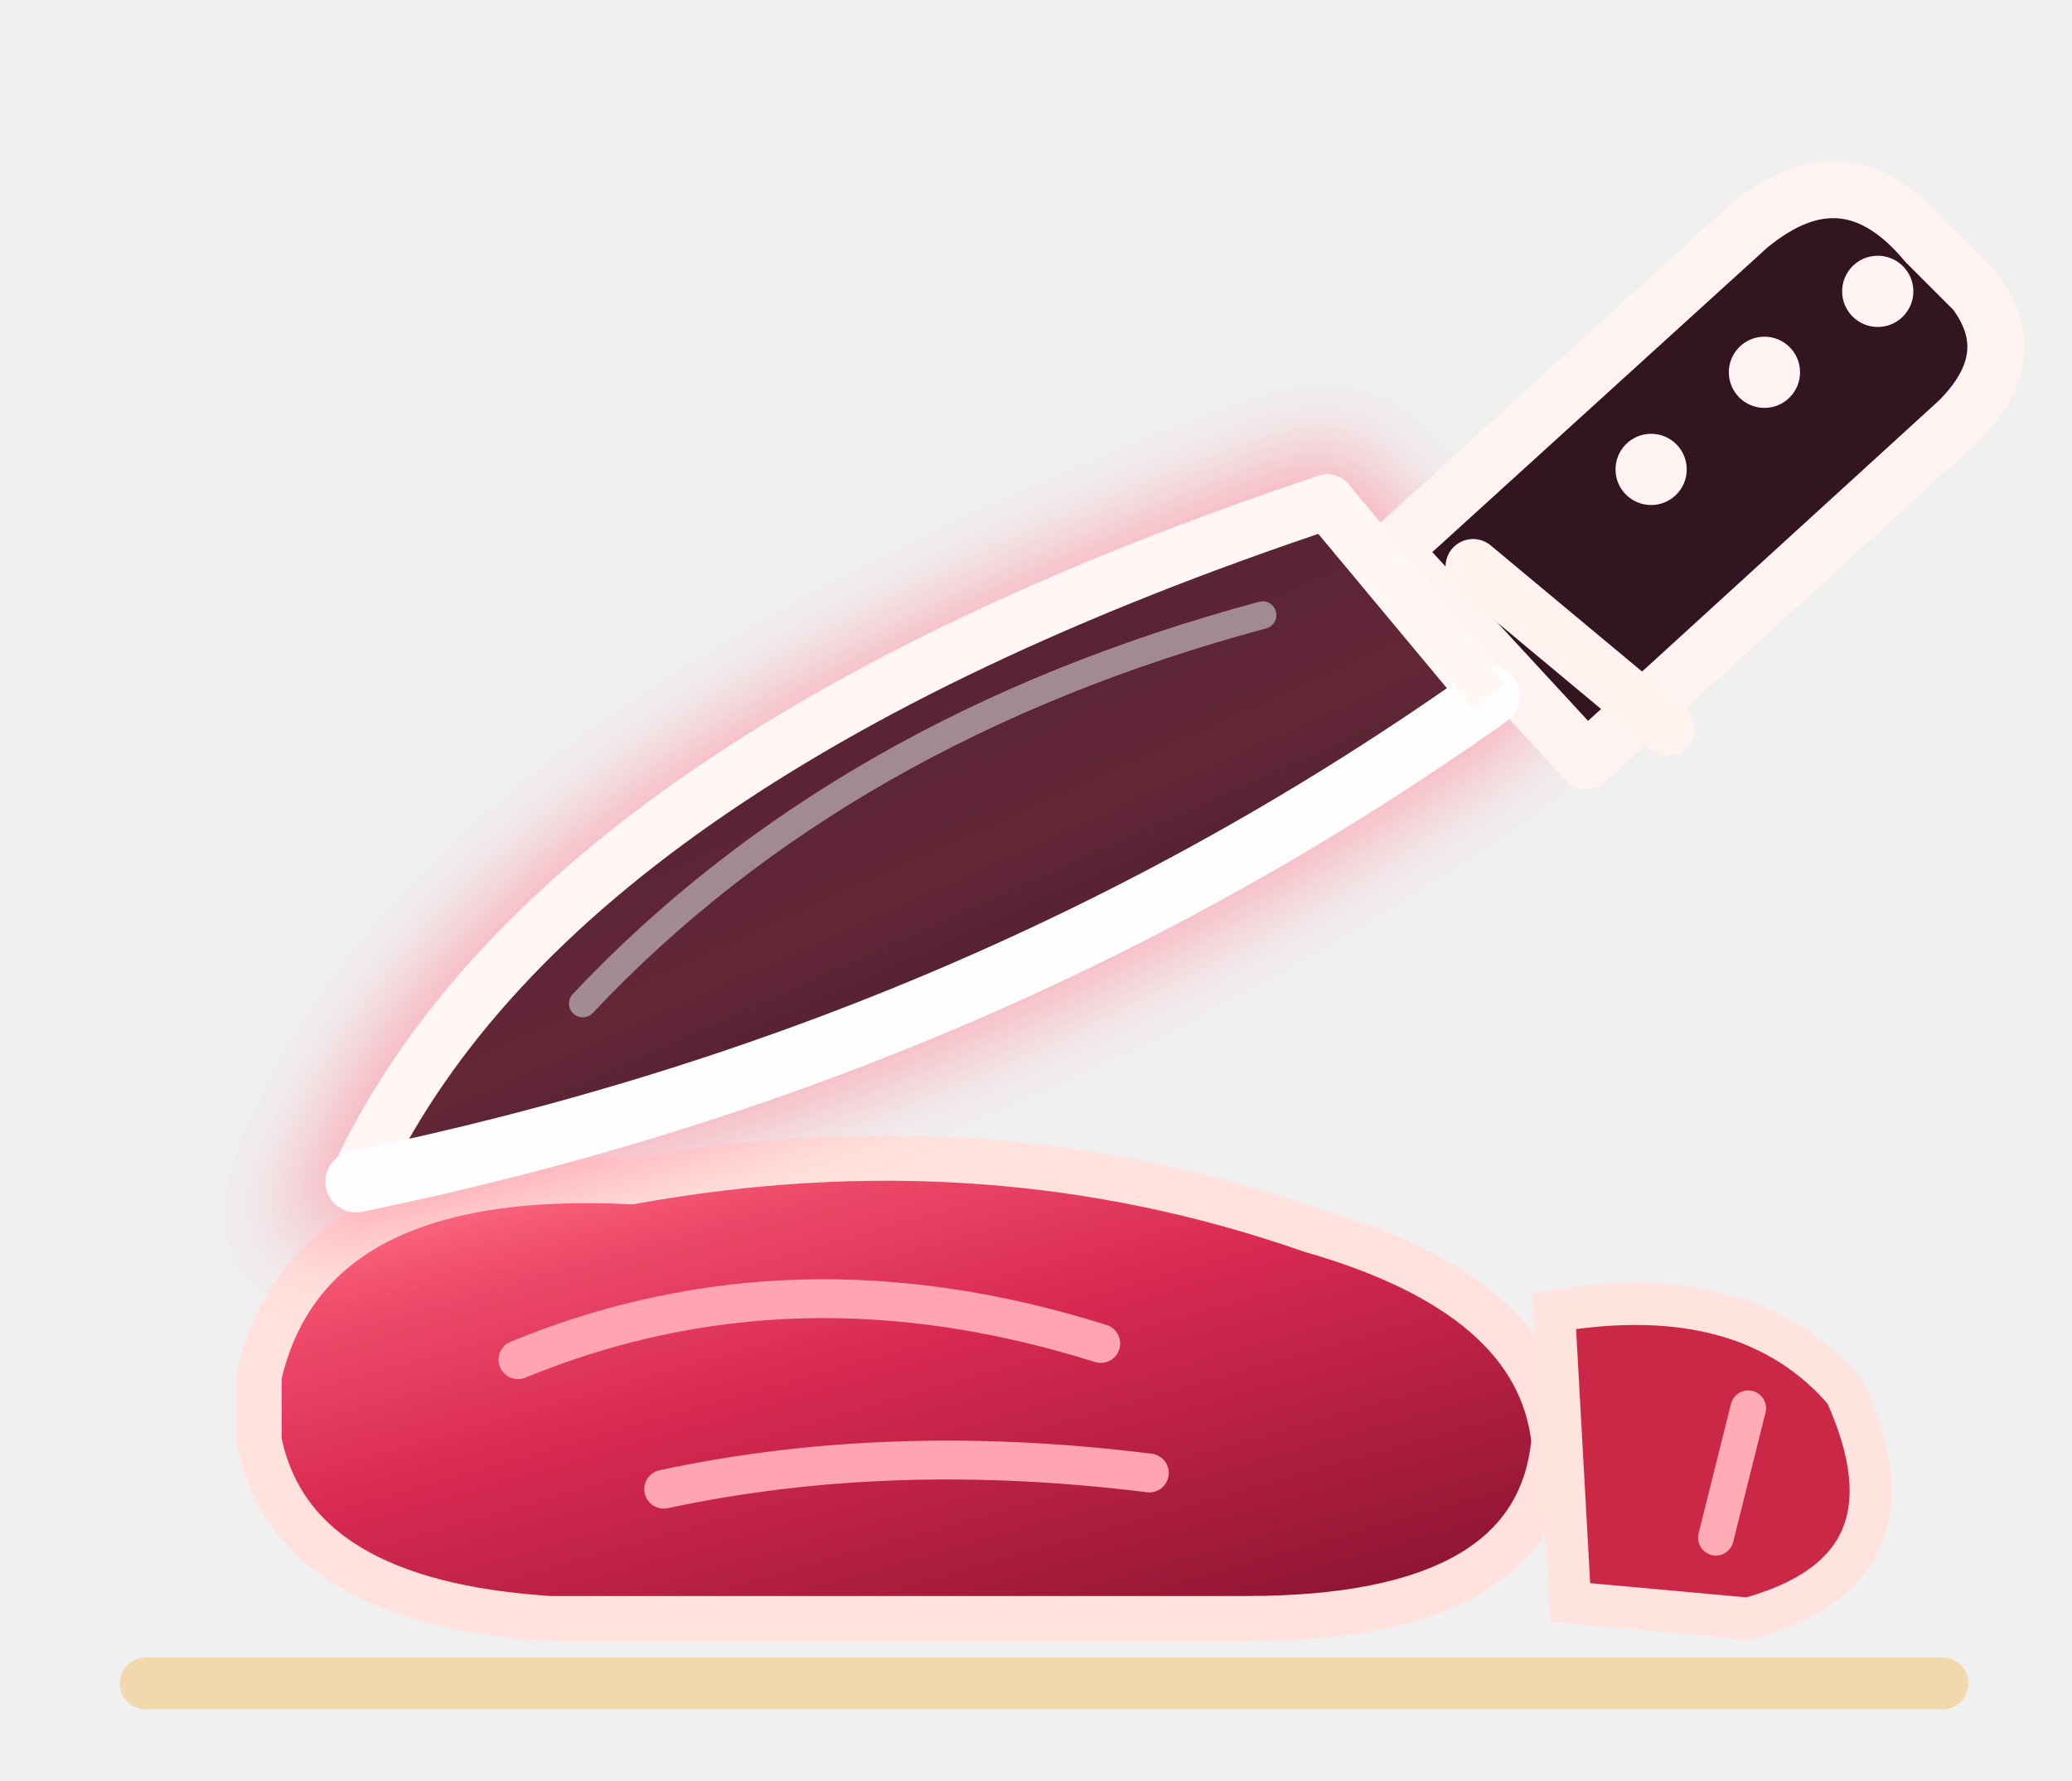
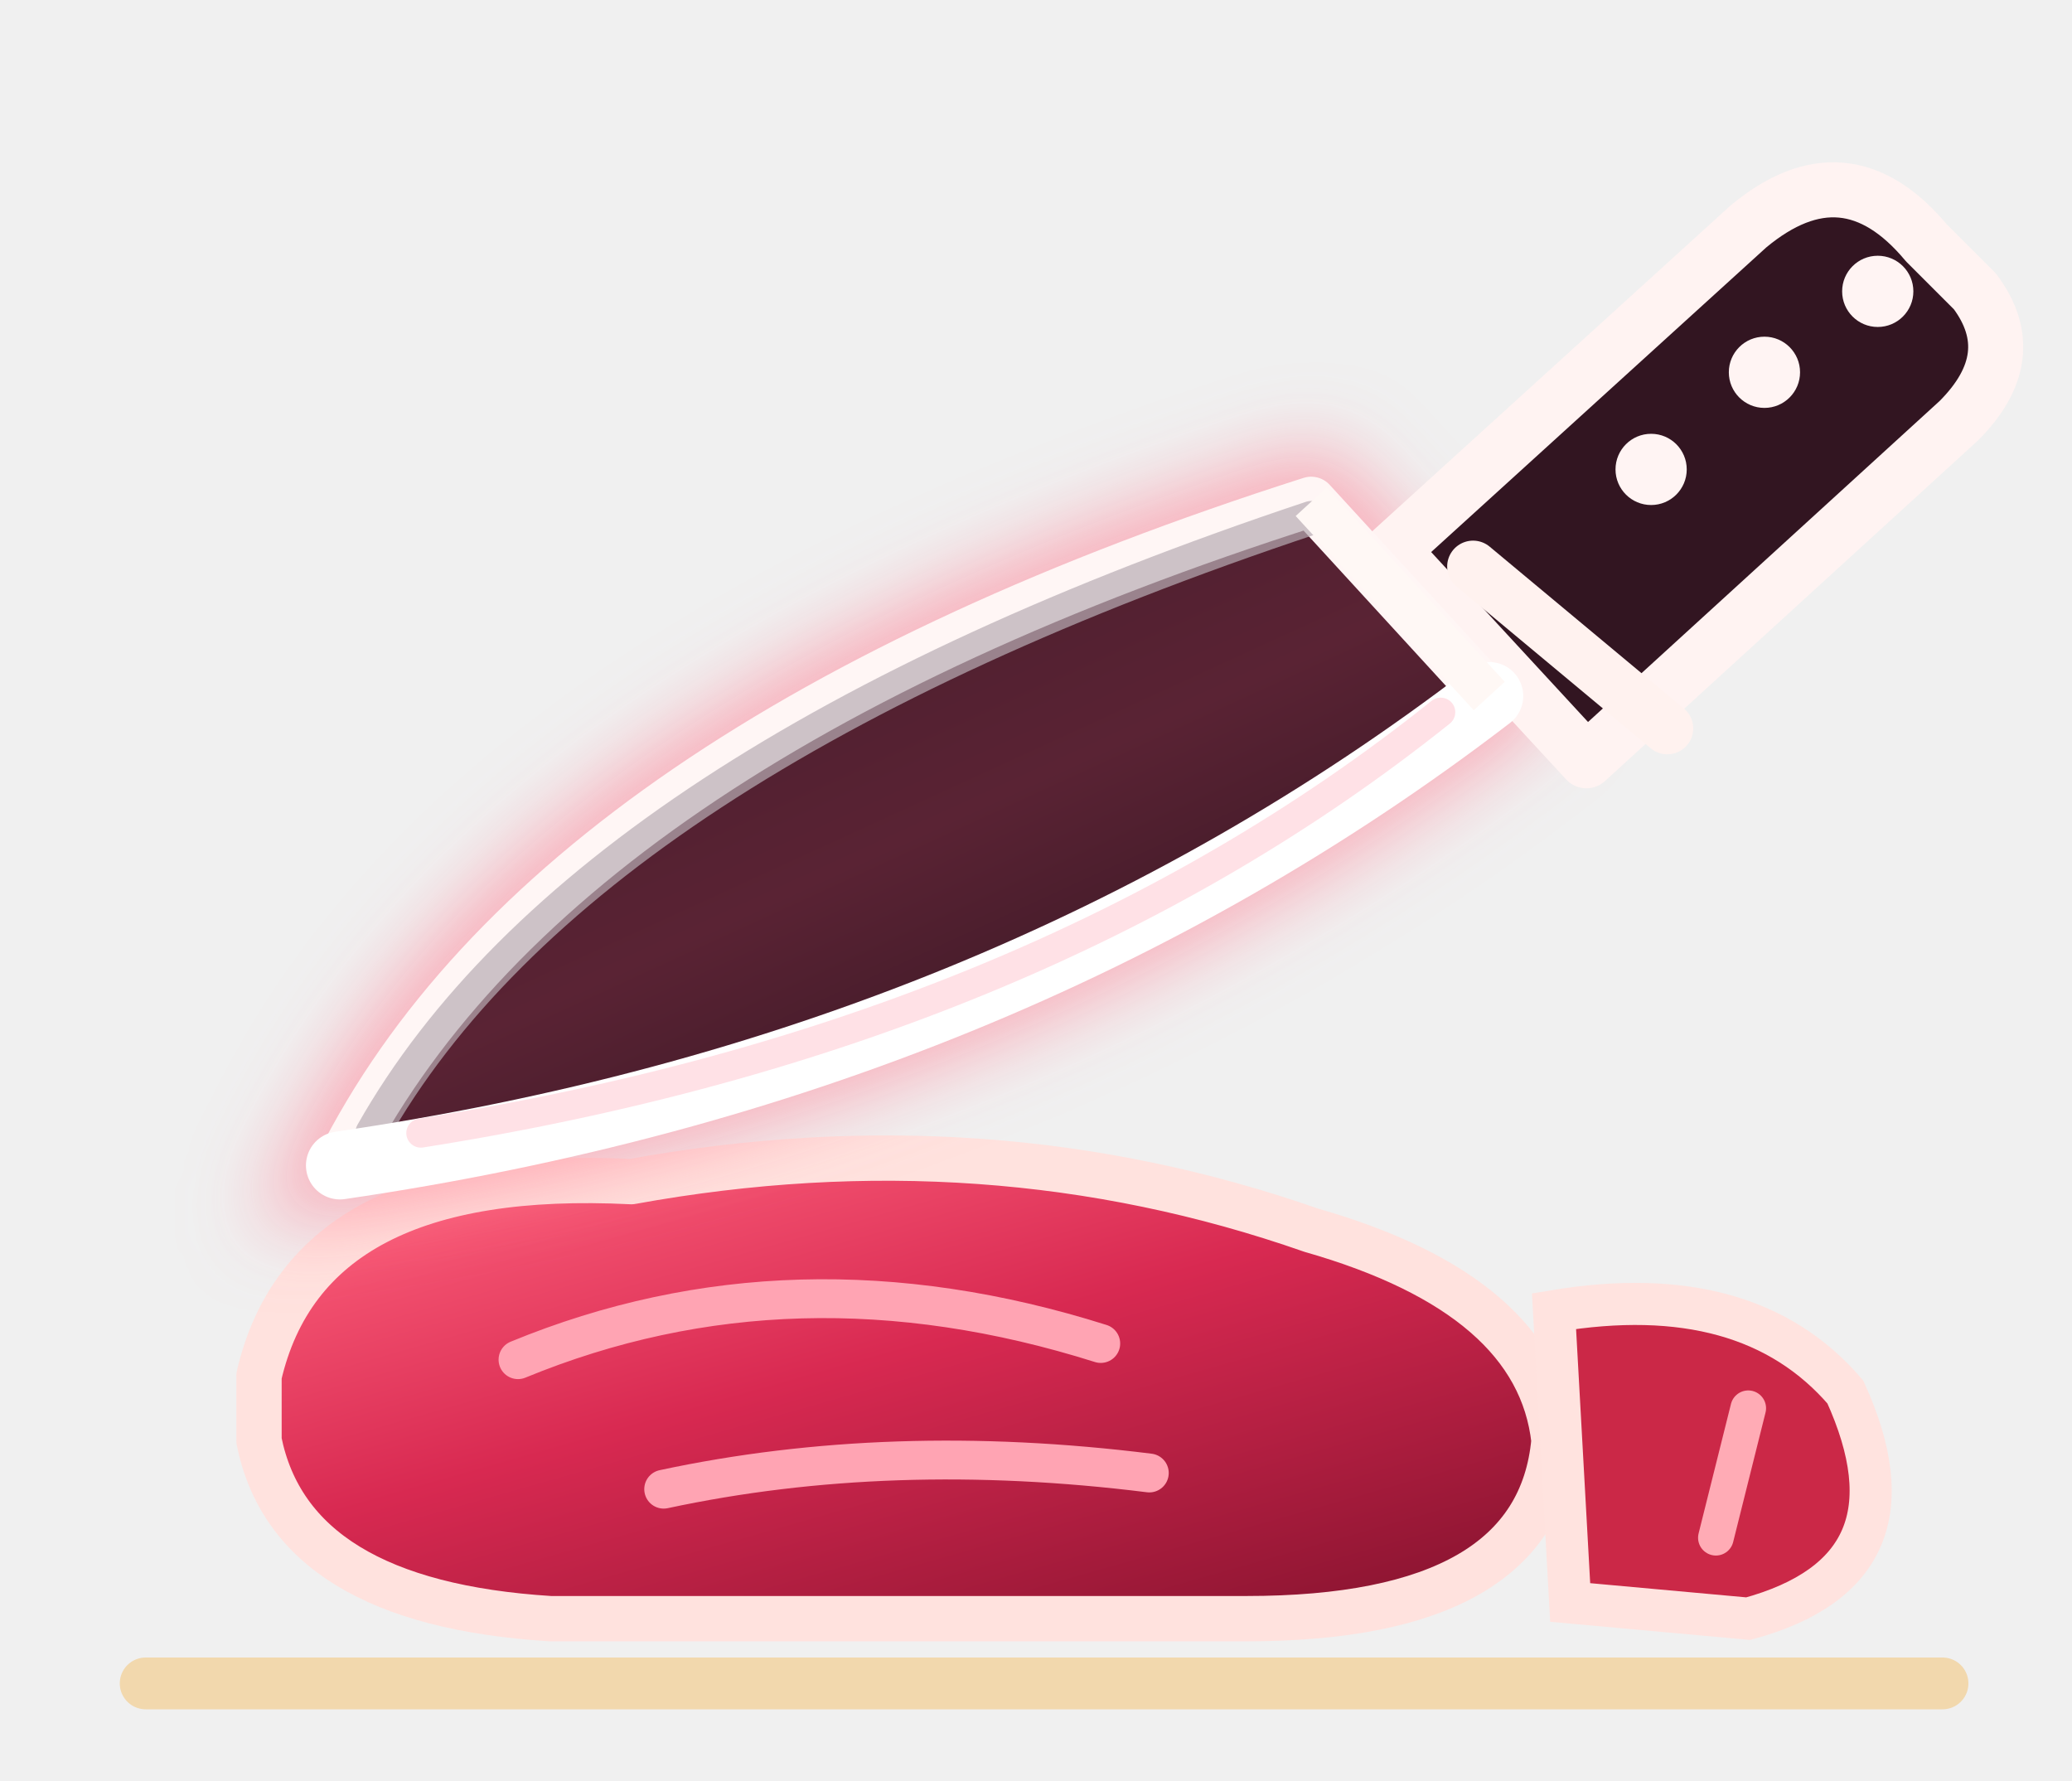
- <svg xmlns="http://www.w3.org/2000/svg" viewBox="0 0 128 110" role="img" aria-label="Terav lihanuga lõikab liha">
+ <svg xmlns="http://www.w3.org/2000/svg" viewBox="0 0 128 110" role="img" aria-label="Knife slicing meat with the sharp lower edge">
  <defs>
    <linearGradient id="steak" x1=".1" y1="0" x2=".9" y2="1">
      <stop offset="0" stop-color="#ff637d" />
      <stop offset=".45" stop-color="#d82951" />
      <stop offset="1" stop-color="#87132f" />
    </linearGradient>
-     <linearGradient id="blade" x1="0" y1="0" x2=".75" y2="1">
-       <stop offset="0" stop-color="#3f1b2c" />
-       <stop offset=".6" stop-color="#642738" />
-       <stop offset="1" stop-color="#28111e" />
+     <linearGradient id="bladeFill" x1="0" y1="0" x2=".8" y2="1">
+       <stop offset="0" stop-color="#3d1928" />
+       <stop offset=".55" stop-color="#5a2334" />
+       <stop offset="1" stop-color="#28111c" />
    </linearGradient>
    <filter id="halo" x="-45%" y="-45%" width="190%" height="190%">
-       <feGaussianBlur stdDeviation="2.7" />
+       <feGaussianBlur stdDeviation="2.4" />
    </filter>
  </defs>
  <style>
-   .blade-motion{animation:butcherSlice 1.9s cubic-bezier(.54,.05,.43,.96) infinite}
-   .steak-motion{transform-origin:58px 93px;animation:steakPress 1.9s ease-in-out infinite}
-   .slice-motion{animation:sliceShift 1.9s ease-in-out infinite}
-   .slice-sparks{opacity:0;animation:sparks 1.9s linear infinite}
-   @keyframes butcherSlice{
-     0%,9%,100%{transform:translate(0,-15px) rotate(-2deg)}
-     40%,54%{transform:translate(0,10px) rotate(0deg)}
-     72%{transform:translate(0,-7px) rotate(-1deg)}
-   }
-   @keyframes steakPress{0%,30%,72%,100%{transform:scaleY(1)}42%,56%{transform:scaleY(.95)}}
-   @keyframes sliceShift{0%,31%,100%{transform:translateX(0)}45%,68%{transform:translateX(4px)}}
-   @keyframes sparks{0%,34%,60%,100%{opacity:0}40%,53%{opacity:1}}
-   @media(prefers-reduced-motion:reduce){.blade-motion,.steak-motion,.slice-motion,.slice-sparks{animation:none!important}.blade-motion{transform:translate(0,8px)}}
- </style>
+     .knife-motion{animation:knifeSlice 1.9s cubic-bezier(.54,.05,.43,.96) infinite}
+     .steak-motion{transform-origin:58px 93px;animation:steakPress 1.9s ease-in-out infinite}
+     .slice-motion{animation:sliceShift 1.9s ease-in-out infinite}
+     .slice-sparks{opacity:0;animation:sparks 1.9s linear infinite}
+     @keyframes knifeSlice{
+       0%,10%,100%{transform:translate(0,-15px) rotate(-2deg)}
+       40%,54%{transform:translate(0,10px) rotate(0deg)}
+       72%{transform:translate(0,-7px) rotate(-1deg)}
+     }
+     @keyframes steakPress{0%,30%,72%,100%{transform:scaleY(1)}42%,56%{transform:scaleY(.95)}}
+     @keyframes sliceShift{0%,31%,100%{transform:translateX(0)}45%,68%{transform:translateX(4px)}}
+     @keyframes sparks{0%,34%,60%,100%{opacity:0}40%,53%{opacity:1}}
+     @media(prefers-reduced-motion:reduce){.knife-motion,.steak-motion,.slice-motion,.slice-sparks{animation:none!important}.knife-motion{transform:translate(0,8px)}}
+   </style>
  <path d="M9 104H120" stroke="#f2d3a1" stroke-width="3.2" stroke-linecap="round" opacity=".85" />
  <g class="steak-motion">
    <path d="M16 85Q19 72 39 73Q61 69 81 76Q95 80 96 89Q95 100 77 100H34Q18 99 16 89Z" fill="url(#steak)" stroke="#ffe2de" stroke-width="2.8" stroke-linejoin="round" />
    <path d="M32 84Q49 77 68 83 M41 92Q55 89 71 91" stroke="#ffa4b3" stroke-width="2.4" fill="none" stroke-linecap="round" />
  </g>
  <g class="slice-motion">
    <path d="M96 81Q108 79 114 86Q119 97 108 100L97 99Z" fill="#cb2847" stroke="#ffe3df" stroke-width="2.6" />
    <path d="M108 87L106 95" stroke="#ffabb5" stroke-width="2.2" stroke-linecap="round" />
  </g>
-   <g class="blade-motion">
-     <path d="M22 73 Q32 49 82 31 L92 43 Q61 65 22 73Z" fill="none" stroke="#ff8397" stroke-width="6" opacity=".67" filter="url(#halo)" />
-     <path d="M86 34L108 14Q114 9 119 15L122 18Q125 22 121 26L98 47Z" fill="#321521" stroke="#fff3f2" stroke-width="3.5" stroke-linejoin="round" />
-     <path d="M91 35L103 45" stroke="#fff2ef" stroke-width="3.4" stroke-linecap="round" />
+   <g class="knife-motion">
+     <path d="M21 72Q34 46 81 31L92 43Q62 66 21 72Z" fill="none" stroke="#ff8397" stroke-width="6" opacity=".65" filter="url(#halo)" />
+     <path d="M86 34L108 14Q114 9 119 15L122 18Q125 22 121 26L98 47Z" fill="#321521" stroke="#fff3f2" stroke-width="3.4" stroke-linejoin="round" />
+     <path d="M91 35L103 45" stroke="#fff2ef" stroke-width="3.2" stroke-linecap="round" />
    <circle cx="109" cy="23" r="2.2" fill="#fff4f3" />
    <circle cx="116" cy="18" r="2.2" fill="#fff4f3" />
    <circle cx="102" cy="29" r="2.2" fill="#fff4f3" />
-     <path d="M22 73Q34 47 82 31L92 43Q61 65 22 73Z" fill="url(#blade)" stroke="#fff6f5" stroke-width="3.4" stroke-linejoin="round" />
-     <path d="M22 73Q61 65 92 43" fill="none" stroke="#fffefe" stroke-width="3.8" stroke-linecap="round" />
-     <path d="M36 62Q52 45 78 38" fill="none" stroke="#bdb1b7" stroke-width="1.7" stroke-linecap="round" opacity=".72" />
-     <path d="M82 31L92 43" fill="none" stroke="#fff8f5" stroke-width="2.6" />
+     <path d="M21 72Q34 46 81 31L92 43Q62 66 21 72Z" fill="url(#bladeFill)" stroke="#fff6f5" stroke-width="3.1" stroke-linejoin="round" />
+     <path d="M23 70Q36 47 81 32" fill="none" stroke="#b8adb4" stroke-width="2.1" stroke-linecap="round" opacity=".7" />
+     <path d="M21 72Q62 66 92 43" fill="none" stroke="#ffffff" stroke-width="4.2" stroke-linecap="round" />
+     <path d="M26 70Q64 64 89 44" fill="none" stroke="#ffdfe5" stroke-width="1.8" stroke-linecap="round" opacity=".95" />
+     <path d="M81 31L92 43" fill="none" stroke="#fff8f5" stroke-width="2.6" />
  </g>
  <g class="slice-sparks" fill="none" stroke="#ffe3c7" stroke-width="2.4" stroke-linecap="round">
    <path d="M22 72L14 69 M22 78L14 81 M27 68L25 62" />
  </g>
</svg>
